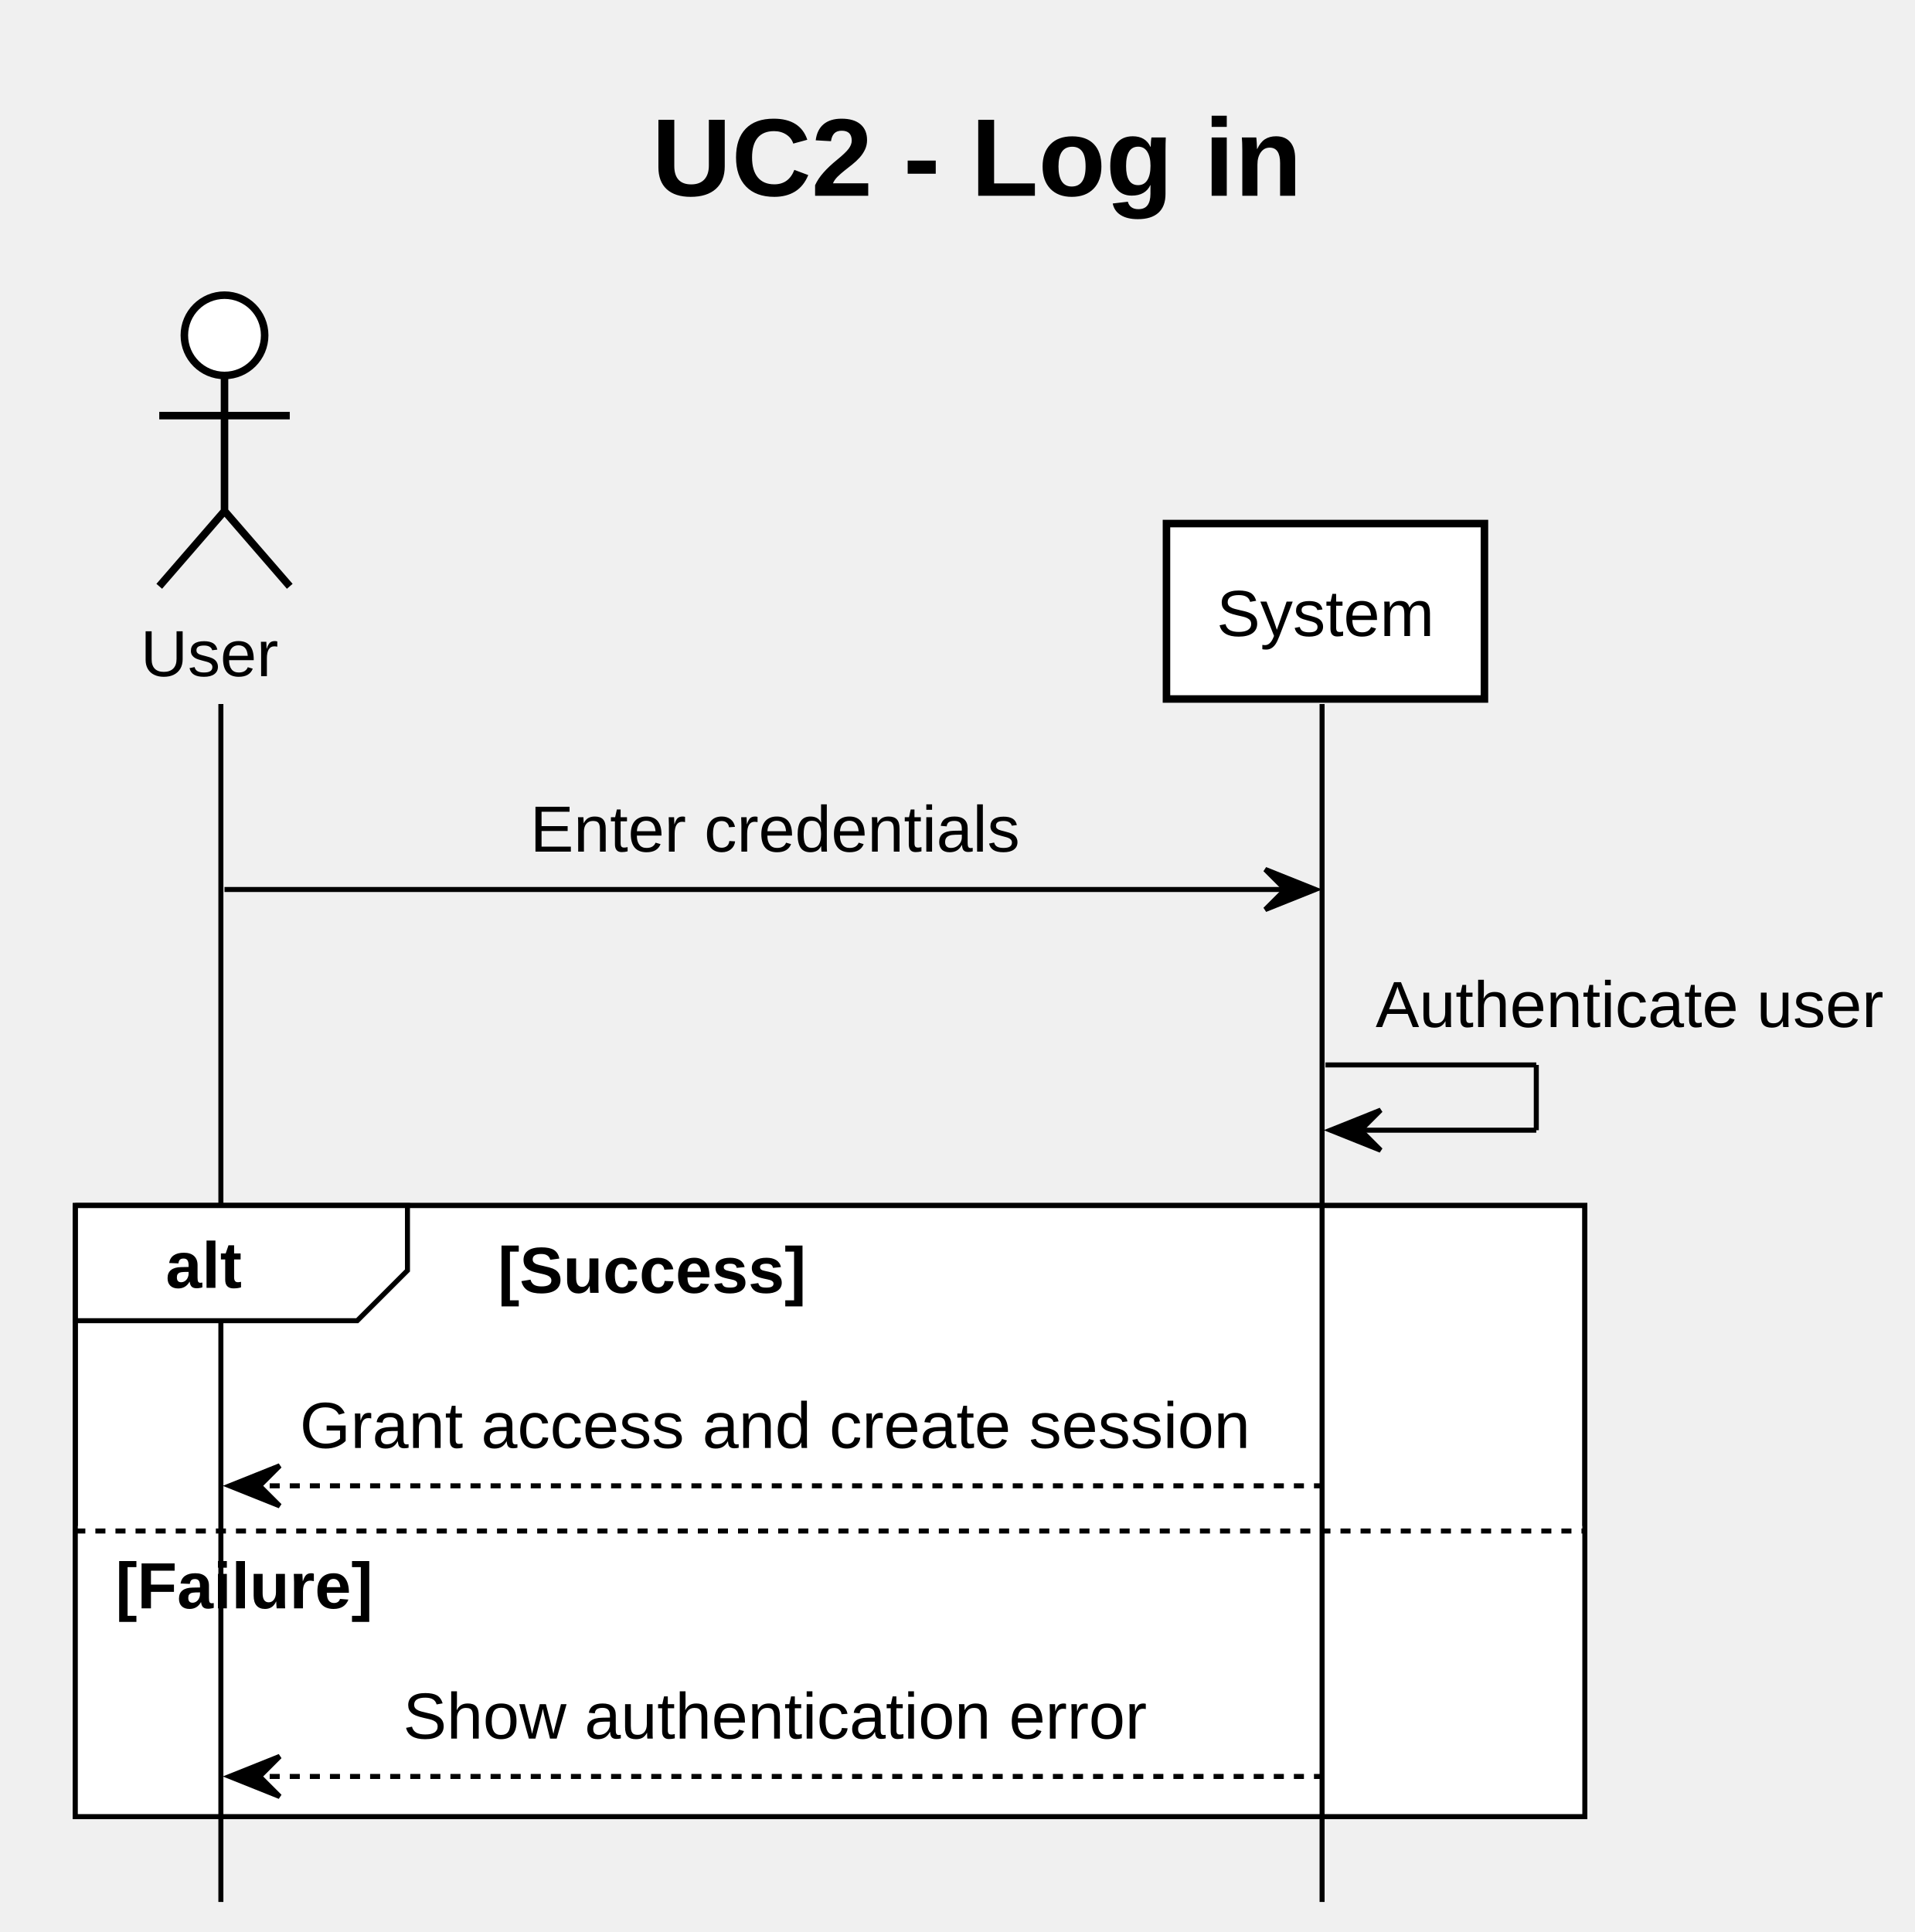
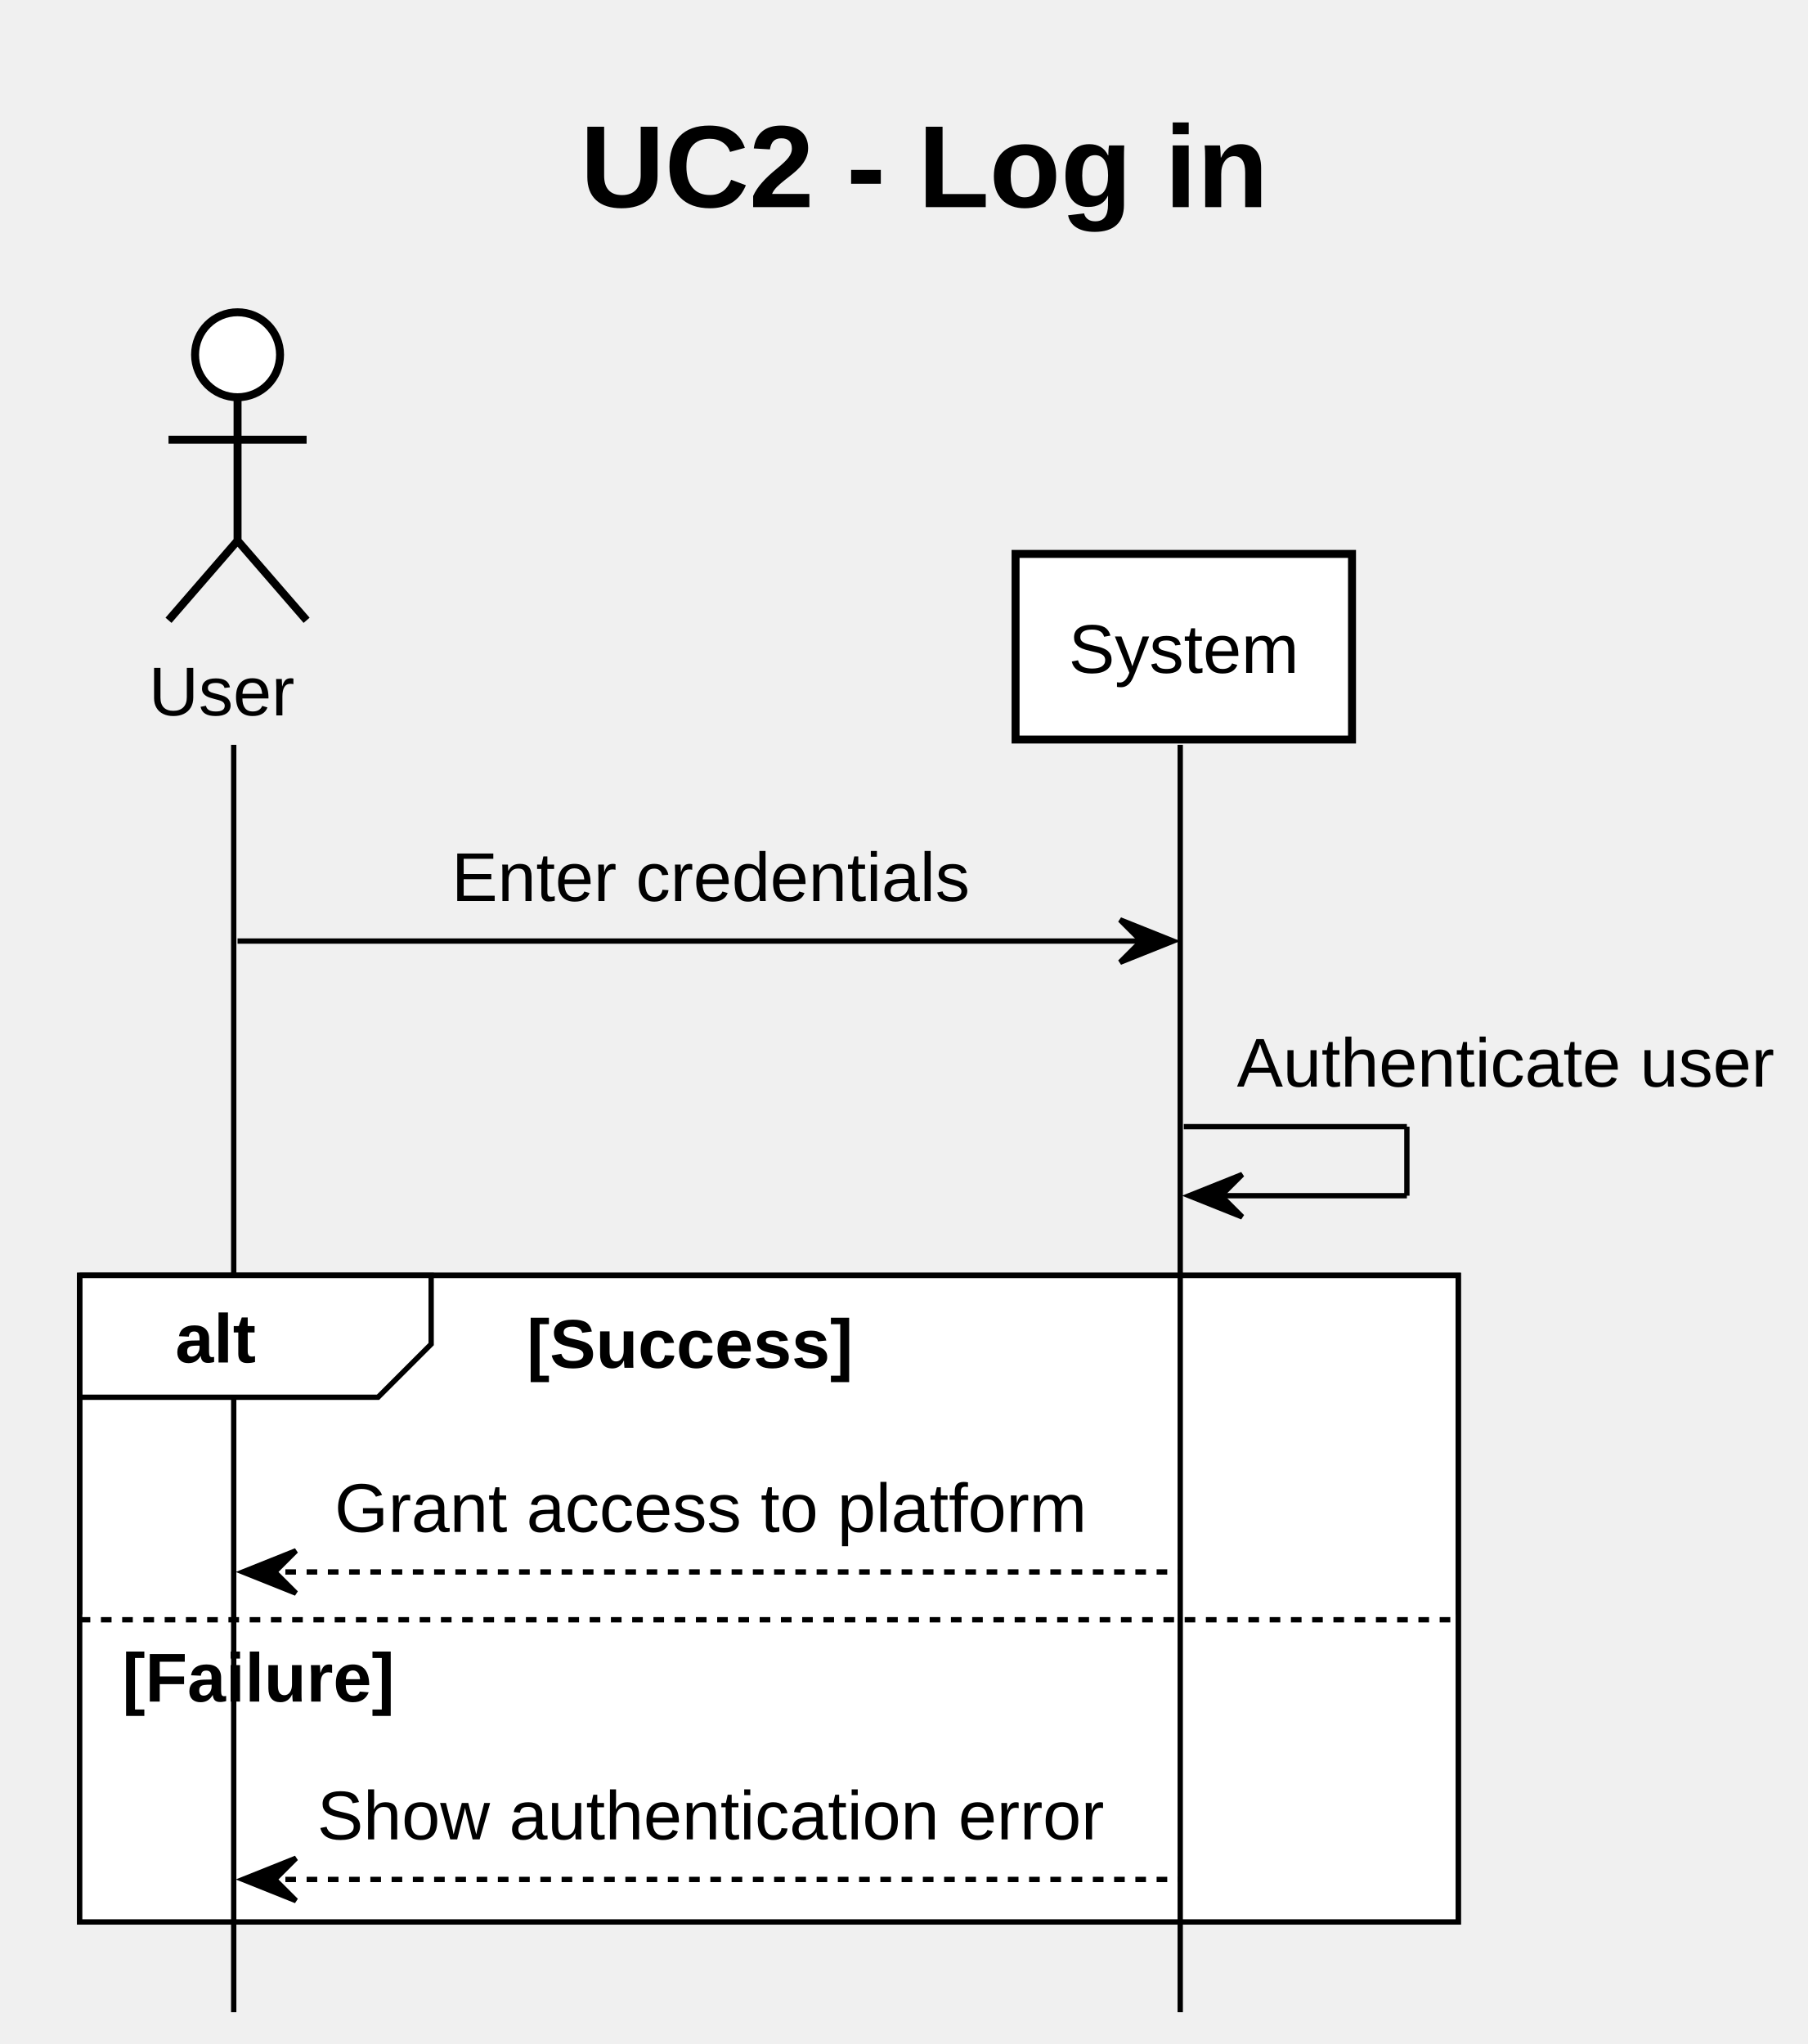
- <svg xmlns="http://www.w3.org/2000/svg" contentStyleType="text/css" data-diagram-type="SEQUENCE" height="441.146px" preserveAspectRatio="none" style="width:437px;height:441px;background:#FFFFFF;" version="1.1" viewBox="0 0 437 441" width="437.708px" zoomAndPan="magnify">
+ <svg xmlns="http://www.w3.org/2000/svg" contentStyleType="text/css" data-diagram-type="SEQUENCE" height="441.146px" preserveAspectRatio="none" style="width:390px;height:441px;background:#FFFFFF;" version="1.1" viewBox="0 0 390 441" width="390.729px" zoomAndPan="magnify">
  <defs />
  <g>
-     <text fill="#000000" font-family="Arial" font-size="25.208" font-weight="bold" lengthAdjust="spacing" textLength="148.431" x="148.774" y="44.682">UC2 - Log in</text>
-     <rect fill="#FFFFFF" height="139.498" style="stroke:#000000;stroke-width:1.146;" width="344.567" x="17.188" y="275.165" />
-     <rect fill="#FFFFFF" height="66.341" style="stroke:none;stroke-width:1.146;" width="344.567" x="17.188" y="348.322" />
+     <text fill="#000000" font-family="Arial" font-size="25.208" font-weight="bold" lengthAdjust="spacing" textLength="148.431" x="125.183" y="44.682">UC2 - Log in</text>
+     <rect fill="#FFFFFF" height="139.498" style="stroke:#000000;stroke-width:1.146;" width="297.385" x="17.188" y="275.165" />
+     <rect fill="#FFFFFF" height="66.341" style="stroke:none;stroke-width:1.146;" width="297.385" x="17.188" y="348.322" />
    <g>
      <rect fill="#000000" fill-opacity="0" height="273.443" width="9.167" x="46.663" y="160.699" />
      <line style="stroke:#000000;stroke-width:1.146;" x1="50.417" x2="50.417" y1="160.699" y2="434.142" />
    </g>
    <g>
-       <rect fill="#000000" fill-opacity="0" height="273.443" width="9.167" x="297.965" y="160.699" />
-       <line style="stroke:#000000;stroke-width:1.146;" x1="301.78" x2="301.78" y1="160.699" y2="434.142" />
+       <rect fill="#000000" fill-opacity="0" height="273.443" width="9.167" x="250.783" y="160.699" />
+       <line style="stroke:#000000;stroke-width:1.146;" x1="254.598" x2="254.598" y1="160.699" y2="434.142" />
    </g>
    <g class="participant participant-head" data-participant="User">
      <text fill="#000000" font-family="Arial" font-size="14.896" lengthAdjust="spacing" textLength="31.45" x="32.083" y="154.349">User</text>
      <ellipse cx="51.246" cy="76.539" fill="#FFFFFF" rx="9.167" ry="9.167" style="stroke:#000000;stroke-width:1.719;" />
      <path d="M51.246,85.706 L51.246,116.643 M36.35,94.873 L66.142,94.873 M51.246,116.643 L36.35,133.831 M51.246,116.643 L66.142,133.831" fill="none" style="stroke:#000000;stroke-width:1.719;" />
    </g>
    <g class="participant participant-head" data-participant="System">
-       <rect fill="#FFFFFF" height="40.045" style="stroke:#000000;stroke-width:1.719;" width="72.579" x="266.259" y="119.508" />
-       <text fill="#000000" font-family="Arial" font-size="14.896" lengthAdjust="spacing" textLength="49.663" x="277.717" y="145.182">System</text>
+       <rect fill="#FFFFFF" height="40.045" style="stroke:#000000;stroke-width:1.719;" width="72.579" x="219.077" y="119.508" />
+       <text fill="#000000" font-family="Arial" font-size="14.896" lengthAdjust="spacing" textLength="49.663" x="230.535" y="145.182">System</text>
    </g>
    <g class="message" data-participant-1="User" data-participant-2="System">
-       <polygon fill="#000000" points="288.799,198.453,300.257,203.036,288.799,207.62,293.382,203.036" style="stroke:#000000;stroke-width:1.146;" />
-       <line style="stroke:#000000;stroke-width:1.146;" x1="51.246" x2="295.674" y1="203.036" y2="203.036" />
-       <text fill="#000000" font-family="Arial" font-size="14.896" lengthAdjust="spacing" textLength="111.777" x="121.009" y="194.394">Enter credentials</text>
+       <polygon fill="#000000" points="241.616,198.453,253.075,203.036,241.616,207.62,246.2,203.036" style="stroke:#000000;stroke-width:1.146;" />
+       <line style="stroke:#000000;stroke-width:1.146;" x1="51.246" x2="248.491" y1="203.036" y2="203.036" />
+       <text fill="#000000" font-family="Arial" font-size="14.896" lengthAdjust="spacing" textLength="111.777" x="97.418" y="194.394">Enter credentials</text>
    </g>
    <g class="message" data-participant-1="System" data-participant-2="System">
-       <line style="stroke:#000000;stroke-width:1.146;" x1="302.549" x2="350.674" y1="243.082" y2="243.082" />
-       <line style="stroke:#000000;stroke-width:1.146;" x1="350.674" x2="350.674" y1="243.082" y2="257.978" />
-       <line style="stroke:#000000;stroke-width:1.146;" x1="303.695" x2="350.674" y1="257.978" y2="257.978" />
-       <polygon fill="#000000" points="315.153,253.394,303.695,257.978,315.153,262.561,310.57,257.978" style="stroke:#000000;stroke-width:1.146;" />
-       <text fill="#000000" font-family="Arial" font-size="14.896" lengthAdjust="spacing" textLength="115.93" x="314.007" y="234.44">Authenticate user</text>
+       <line style="stroke:#000000;stroke-width:1.146;" x1="255.366" x2="303.491" y1="243.082" y2="243.082" />
+       <line style="stroke:#000000;stroke-width:1.146;" x1="303.491" x2="303.491" y1="243.082" y2="257.978" />
+       <line style="stroke:#000000;stroke-width:1.146;" x1="256.512" x2="303.491" y1="257.978" y2="257.978" />
+       <polygon fill="#000000" points="267.971,253.394,256.512,257.978,267.971,262.561,263.387,257.978" style="stroke:#000000;stroke-width:1.146;" />
+       <text fill="#000000" font-family="Arial" font-size="14.896" lengthAdjust="spacing" textLength="115.93" x="266.825" y="234.44">Authenticate user</text>
    </g>
    <path d="M17.188,275.165 L93.008,275.165 L93.008,290.002 L81.55,301.461 L17.188,301.461 L17.188,275.165" fill="#FFFFFF" style="stroke:#000000;stroke-width:1.146;" />
-     <rect fill="none" height="139.498" style="stroke:#000000;stroke-width:1.146;" width="344.567" x="17.188" y="275.165" />
+     <rect fill="none" height="139.498" style="stroke:#000000;stroke-width:1.146;" width="297.385" x="17.188" y="275.165" />
    <text fill="#000000" font-family="Arial" font-size="14.896" font-weight="bold" lengthAdjust="spacing" textLength="17.383" x="37.812" y="293.964">alt</text>
    <text fill="#000000" font-family="Arial" font-size="14.896" font-weight="bold" lengthAdjust="spacing" textLength="70.377" x="113.633" y="295.11">[Success]</text>
    <g class="message" data-participant-1="System" data-participant-2="User">
      <polygon fill="#000000" points="63.85,334.572,52.392,339.156,63.85,343.739,59.267,339.156" style="stroke:#000000;stroke-width:1.146;" />
-       <line style="stroke:#000000;stroke-width:1.146;stroke-dasharray:2.292,2.292;" x1="56.975" x2="301.403" y1="339.156" y2="339.156" />
-       <text fill="#000000" font-family="Arial" font-size="14.896" lengthAdjust="spacing" textLength="216.928" x="68.433" y="330.513">Grant access and create session</text>
+       <line style="stroke:#000000;stroke-width:1.146;stroke-dasharray:2.292,2.292;" x1="56.975" x2="254.221" y1="339.156" y2="339.156" />
+       <text fill="#000000" font-family="Arial" font-size="14.896" lengthAdjust="spacing" textLength="162.261" x="72.175" y="330.513">Grant access to platform</text>
    </g>
-     <line style="stroke:#000000;stroke-width:1.146;stroke-dasharray:2.292,2.292;" x1="17.188" x2="361.755" y1="349.468" y2="349.468" />
+     <line style="stroke:#000000;stroke-width:1.146;stroke-dasharray:2.292,2.292;" x1="17.188" x2="314.573" y1="349.468" y2="349.468" />
    <text fill="#000000" font-family="Arial" font-size="14.896" font-weight="bold" lengthAdjust="spacing" textLength="58.761" x="26.354" y="367.121">[Failure]</text>
    <g class="message" data-participant-1="System" data-participant-2="User">
      <polygon fill="#000000" points="63.85,400.913,52.392,405.496,63.85,410.08,59.267,405.496" style="stroke:#000000;stroke-width:1.146;" />
-       <line style="stroke:#000000;stroke-width:1.146;stroke-dasharray:2.292,2.292;" x1="56.975" x2="301.403" y1="405.496" y2="405.496" />
-       <text fill="#000000" font-family="Arial" font-size="14.896" lengthAdjust="spacing" textLength="169.746" x="92.025" y="396.854">Show authentication error</text>
+       <line style="stroke:#000000;stroke-width:1.146;stroke-dasharray:2.292,2.292;" x1="56.975" x2="254.221" y1="405.496" y2="405.496" />
+       <text fill="#000000" font-family="Arial" font-size="14.896" lengthAdjust="spacing" textLength="169.746" x="68.433" y="396.854">Show authentication error</text>
    </g>
  </g>
</svg>
